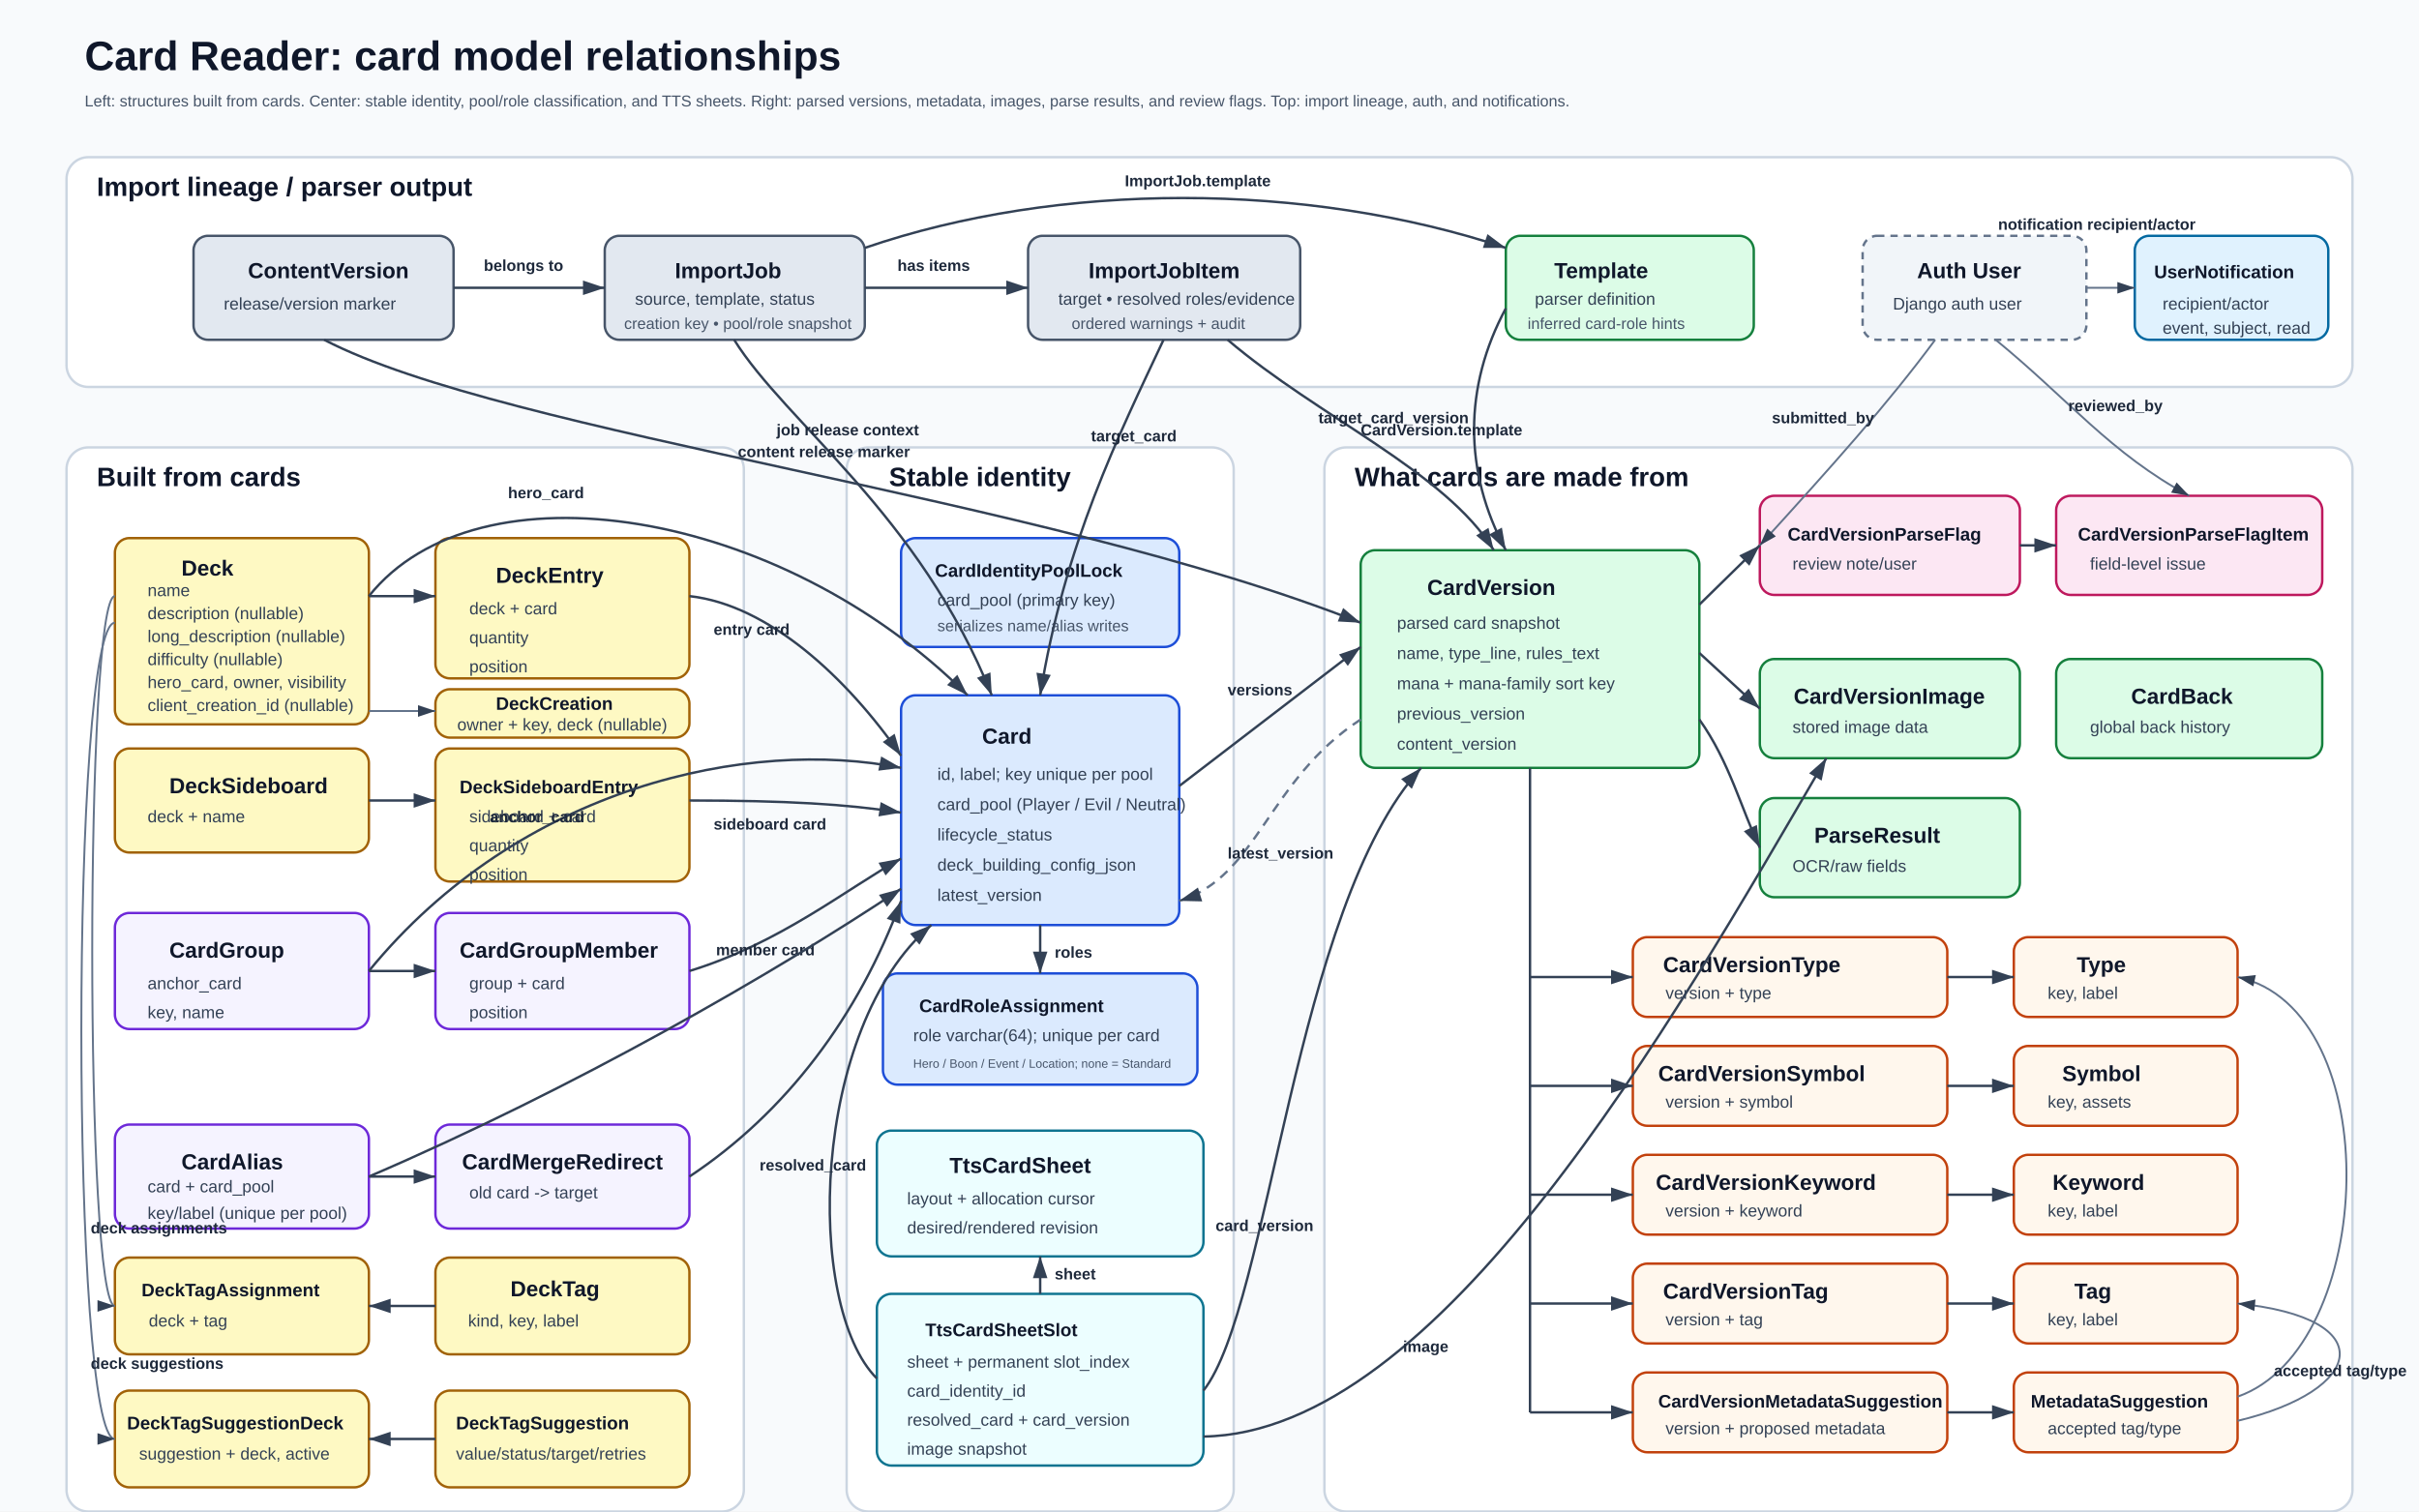
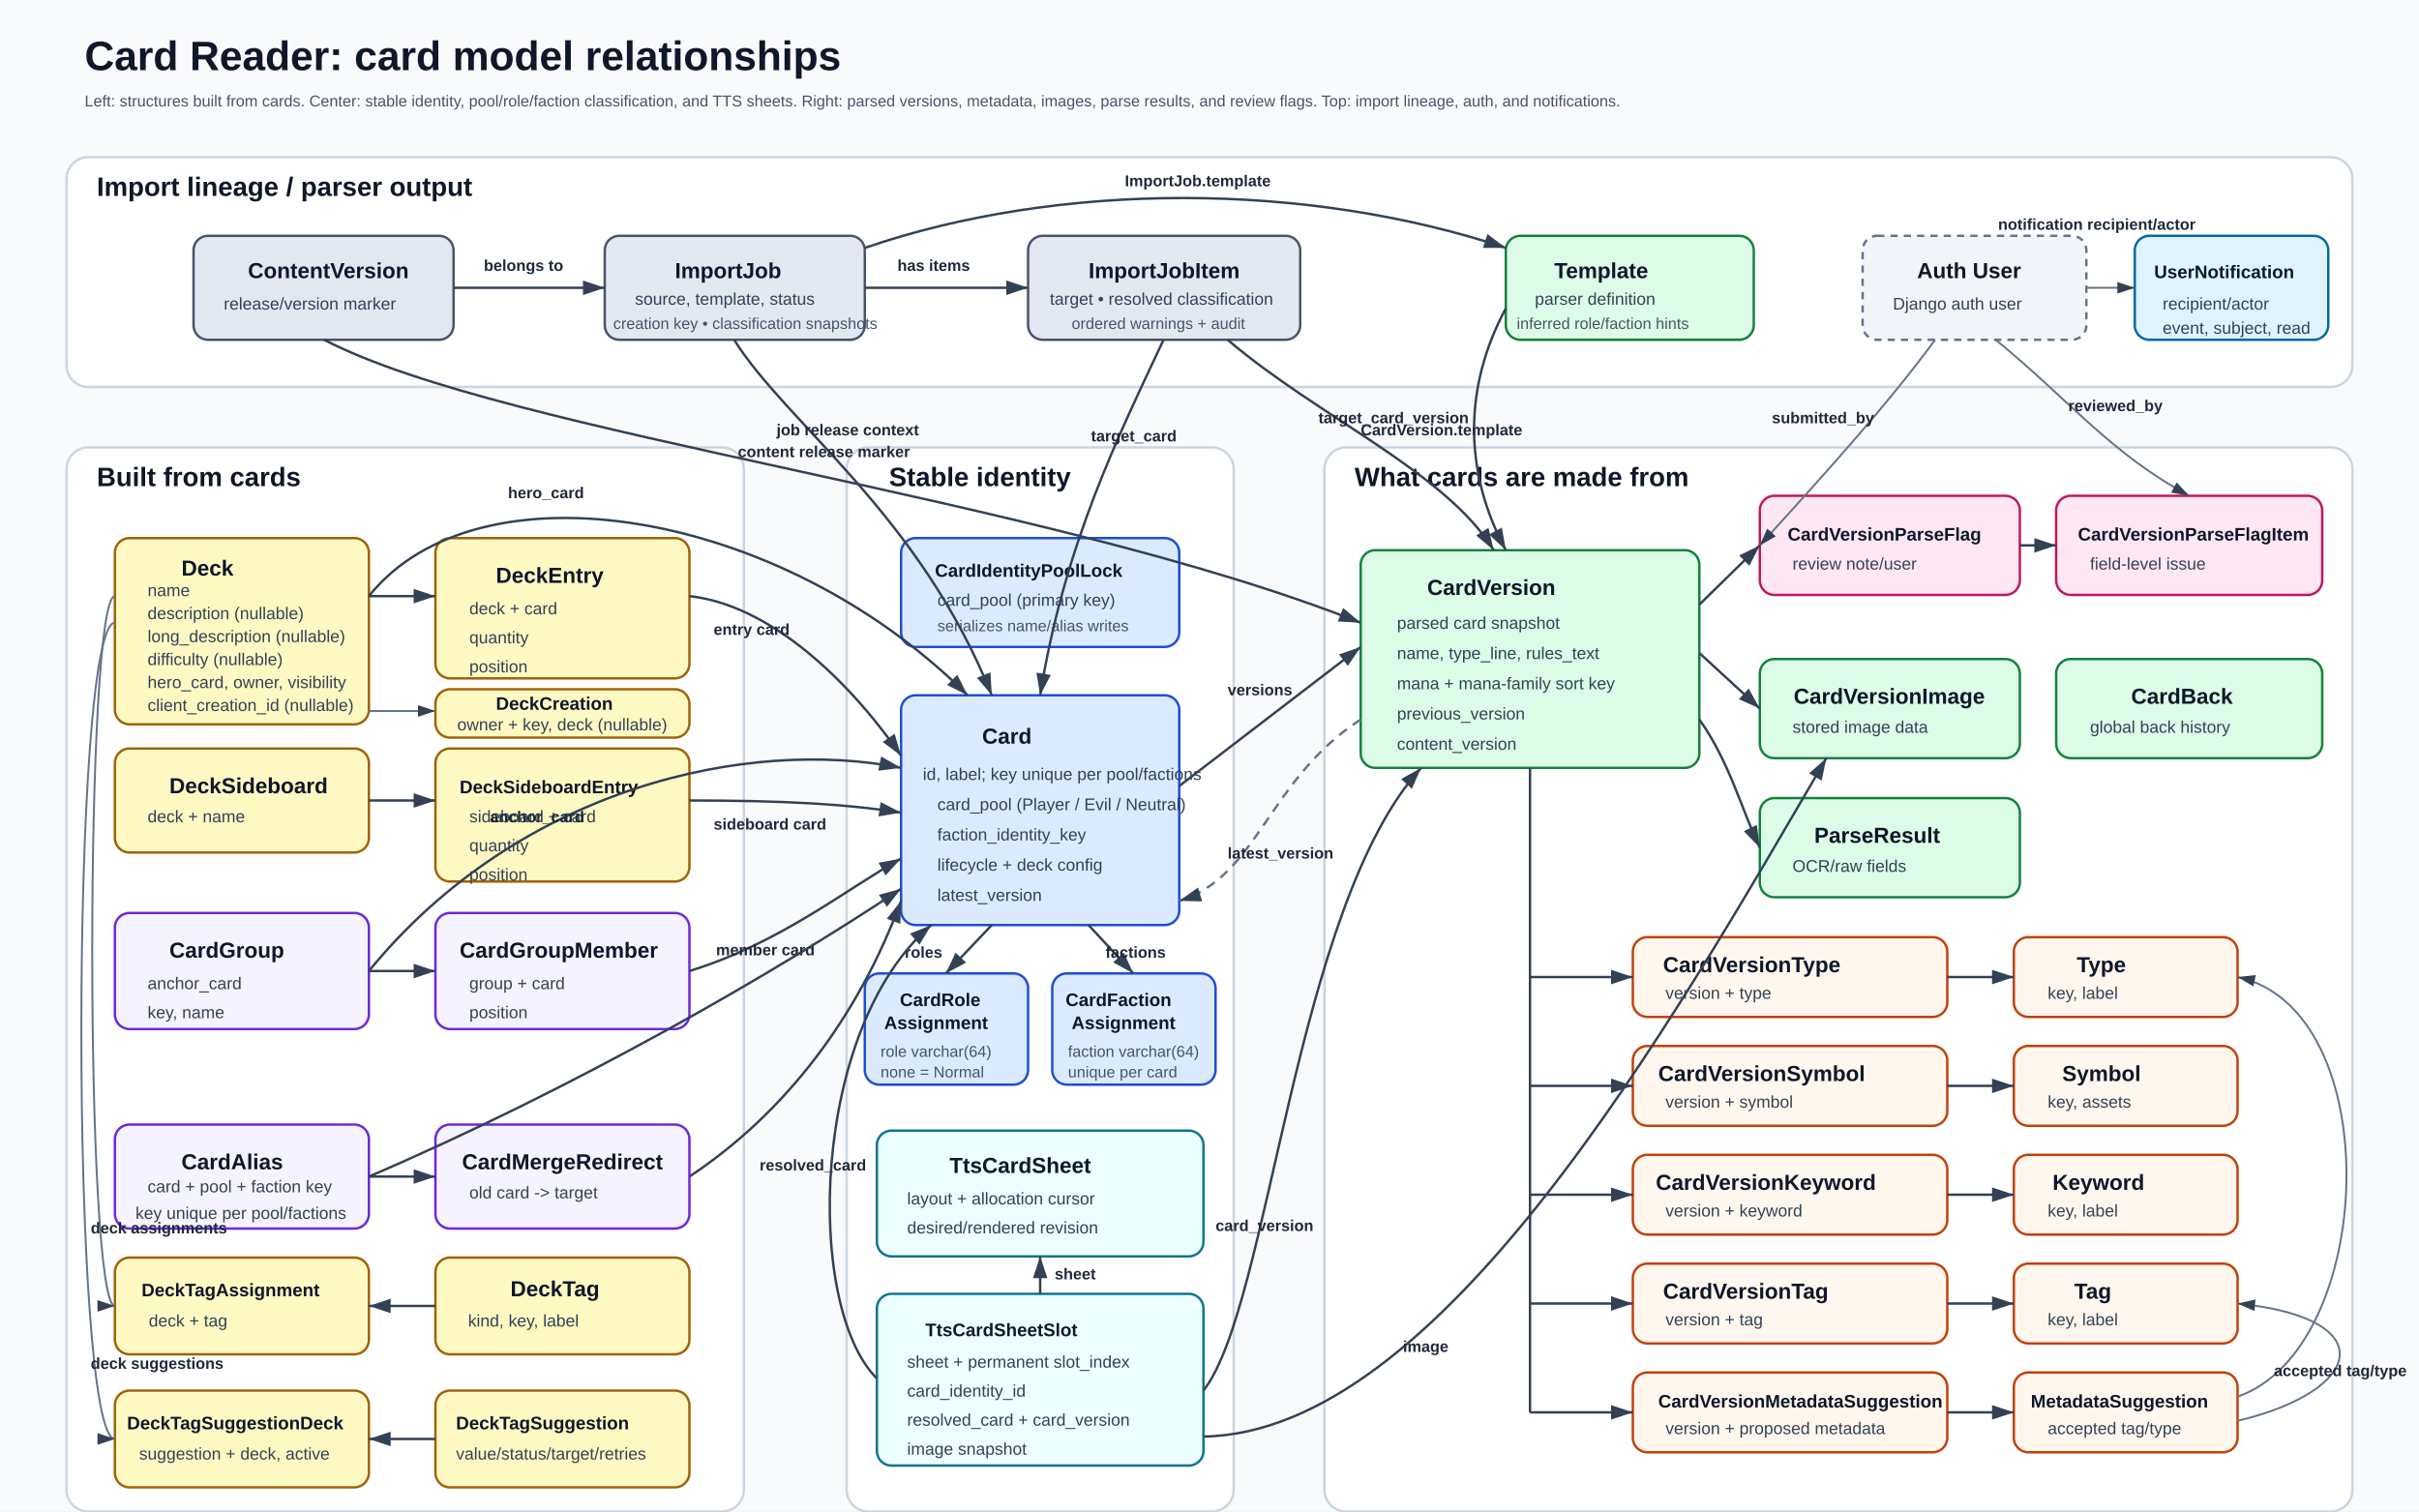
<svg xmlns="http://www.w3.org/2000/svg" width="2000" height="1250" viewBox="0 0 2000 1250" role="img" aria-labelledby="title desc">
  <defs>
    <marker id="arrow" markerWidth="10" markerHeight="10" refX="9" refY="3" orient="auto" markerUnits="strokeWidth">
      <path d="M0,0 L0,6 L9,3 z" fill="#334155" />
    </marker>
    <style>
      .bg { fill: #f8fafc; }
      .band { fill: #ffffff; stroke: #cbd5e1; stroke-width: 2; rx: 18; }
      .band-title { font: 700 22px Arial, sans-serif; fill: #0f172a; }
      .box { fill: #ffffff; stroke: #334155; stroke-width: 2; rx: 12; }
      .card { fill: #dbeafe; stroke: #1d4ed8; }
      .left { fill: #fef9c3; stroke: #a16207; }
      .group { fill: #f5f3ff; stroke: #6d28d9; }
      .version { fill: #dcfce7; stroke: #15803d; }
      .meta { fill: #fff7ed; stroke: #c2410c; }
      .review { fill: #fce7f3; stroke: #be185d; }
      .notify { fill: #e0f2fe; stroke: #0369a1; }
      .tts { fill: #ecfeff; stroke: #0e7490; }
      .import { fill: #e2e8f0; stroke: #475569; }
      .external { fill: #f1f5f9; stroke: #64748b; stroke-dasharray: 6 5; }
      .title { font: 700 18px Arial, sans-serif; fill: #0f172a; }
      .title-small { font: 700 15px Arial, sans-serif; fill: #0f172a; }
      .field { font: 14px Arial, sans-serif; fill: #334155; }
      .small { font: 13px Arial, sans-serif; fill: #475569; }
      .label { font: 13px Arial, sans-serif; fill: #1e293b; font-weight: 700; }
      .bus { stroke: #334155; stroke-width: 2; fill: none; }
      .line { stroke: #334155; stroke-width: 2; fill: none; marker-end: url(#arrow); }
      .soft { stroke: #64748b; stroke-width: 2; fill: none; stroke-dasharray: 8 6; marker-end: url(#arrow); }
      .thin { stroke: #64748b; stroke-width: 1.6; fill: none; marker-end: url(#arrow); }
    </style>
  </defs>
  <rect class="bg" width="2000" height="1250" />
  <text x="70" y="58" style="font: 800 34px Arial, sans-serif; fill: #0f172a;">Card Reader: card model relationships</text>
-   <text x="70" y="88" class="small">Left: structures built from cards. Center: stable identity, pool/role classification, and TTS sheets. Right: parsed versions, metadata, images, parse results, and review flags. Top: import lineage, auth, and notifications.</text>
+   <text x="70" y="88" class="small">Left: structures built from cards. Center: stable identity, pool/role/faction classification, and TTS sheets. Right: parsed versions, metadata, images, parse results, and review flags. Top: import lineage, auth, and notifications.</text>
  <rect class="band" x="55" y="130" width="1890" height="190" />
  <text class="band-title" x="80" y="162">Import lineage / parser output</text>
  <rect class="box import" x="160" y="195" width="215" height="86" />
  <text class="title" x="205" y="230">ContentVersion</text>
  <text class="field" x="185" y="256">release/version marker</text>
  <rect class="box import" x="500" y="195" width="215" height="86" />
  <text class="title" x="558" y="230">ImportJob</text>
  <text class="field" x="525" y="252">source, template, status</text>
-   <text class="small" x="516" y="272">creation key • pool/role snapshot</text>
+   <text class="small" x="507" y="272">creation key • classification snapshots</text>
  <rect class="box import" x="850" y="195" width="225" height="86" />
  <text class="title" x="900" y="230">ImportJobItem</text>
-   <text class="field" x="875" y="252">target • resolved roles/evidence</text>
+   <text class="field" x="868" y="252">target • resolved classification</text>
  <text class="small" x="886" y="272">ordered warnings + audit</text>
  <rect class="box version" x="1245" y="195" width="205" height="86" />
  <text class="title" x="1285" y="230">Template</text>
  <text class="field" x="1269" y="252">parser definition</text>
-   <text class="small" x="1263" y="272">inferred card-role hints</text>
+   <text class="small" x="1254" y="272">inferred role/faction hints</text>
  <rect class="box external" x="1540" y="195" width="185" height="86" />
  <text class="title" x="1585" y="230">Auth User</text>
  <text class="field" x="1565" y="256">Django auth user</text>
  <rect class="box notify" x="1765" y="195" width="160" height="86" />
  <text class="title-small" x="1781" y="230">UserNotification</text>
  <text class="field" x="1788" y="256">recipient/actor</text>
  <text class="field" x="1788" y="276">event, subject, read</text>
  <rect class="band" x="55" y="370" width="560" height="880" />
  <text class="band-title" x="80" y="402">Built from cards</text>
  <rect class="box left" x="95" y="445" width="210" height="154" />
  <text class="title" x="150" y="476">Deck</text>
  <text class="field" x="122" y="493">name</text>
  <text class="field" x="122" y="512">description (nullable)</text>
  <text class="field" x="122" y="531">long_description (nullable)</text>
  <text class="field" x="122" y="550">difficulty (nullable)</text>
  <text class="field" x="122" y="569">hero_card, owner, visibility</text>
  <text class="field" x="122" y="588">client_creation_id (nullable)</text>
  <rect class="box left" x="360" y="445" width="210" height="116" />
  <text class="title" x="410" y="482">DeckEntry</text>
  <text class="field" x="388" y="508">deck + card</text>
  <text class="field" x="388" y="532">quantity</text>
  <text class="field" x="388" y="556">position</text>
  <rect class="box left" x="360" y="570" width="210" height="40" />
  <text class="title-small" x="410" y="587">DeckCreation</text>
  <text class="field" x="378" y="604">owner + key, deck (nullable)</text>
  <rect class="box left" x="95" y="619" width="210" height="86" />
  <text class="title" x="140" y="656">DeckSideboard</text>
  <text class="field" x="122" y="680">deck + name</text>
  <rect class="box left" x="360" y="619" width="210" height="110" />
  <text class="title-small" x="380" y="656">DeckSideboardEntry</text>
  <text class="field" x="388" y="680">sideboard + card</text>
  <text class="field" x="388" y="704">quantity</text>
  <text class="field" x="388" y="728">position</text>
  <rect class="box group" x="95" y="755" width="210" height="96" />
  <text class="title" x="140" y="792">CardGroup</text>
  <text class="field" x="122" y="818">anchor_card</text>
  <text class="field" x="122" y="842">key, name</text>
  <rect class="box group" x="360" y="755" width="210" height="96" />
  <text class="title" x="380" y="792">CardGroupMember</text>
  <text class="field" x="388" y="818">group + card</text>
  <text class="field" x="388" y="842">position</text>
  <rect class="box group" x="95" y="930" width="210" height="86" />
  <text class="title" x="150" y="967">CardAlias</text>
-   <text class="field" x="122" y="986">card + card_pool</text>
-   <text class="field" x="122" y="1008">key/label (unique per pool)</text>
+   <text class="field" x="122" y="986">card + pool + faction key</text>
+   <text class="field" x="112" y="1008">key unique per pool/factions</text>
  <rect class="box group" x="360" y="930" width="210" height="86" />
  <text class="title" x="382" y="967">CardMergeRedirect</text>
  <text class="field" x="388" y="991">old card -&gt; target</text>
  <rect class="box left" x="95" y="1040" width="210" height="80" />
  <text class="title-small" x="117" y="1072">DeckTagAssignment</text>
  <text class="field" x="123" y="1097">deck + tag</text>
  <rect class="box left" x="360" y="1040" width="210" height="80" />
  <text class="title" x="422" y="1072">DeckTag</text>
  <text class="field" x="387" y="1097">kind, key, label</text>
  <rect class="box left" x="95" y="1150" width="210" height="80" />
  <text class="title-small" x="105" y="1182">DeckTagSuggestionDeck</text>
  <text class="field" x="115" y="1207">suggestion + deck, active</text>
  <rect class="box left" x="360" y="1150" width="210" height="80" />
  <text class="title-small" x="377" y="1182">DeckTagSuggestion</text>
  <text class="field" x="377" y="1207">value/status/target/retries</text>
  <rect class="band" x="700" y="370" width="320" height="880" />
  <text class="band-title" x="735" y="402">Stable identity</text>
  <rect class="box card" x="745" y="445" width="230" height="90" />
  <text class="title-small" x="773" y="477">CardIdentityPoolLock</text>
  <text class="field" x="775" y="501">card_pool (primary key)</text>
  <text class="small" x="775" y="522">serializes name/alias writes</text>
  <rect class="box card" x="745" y="575" width="230" height="190" />
  <text class="title" x="812" y="615">Card</text>
-   <text class="field" x="775" y="645">id, label; key unique per pool</text>
+   <text class="field" x="763" y="645">id, label; key unique per pool/factions</text>
  <text class="field" x="775" y="670">card_pool (Player / Evil / Neutral)</text>
-   <text class="field" x="775" y="695">lifecycle_status</text>
-   <text class="field" x="775" y="720">deck_building_config_json</text>
+   <text class="field" x="775" y="695">faction_identity_key</text>
+   <text class="field" x="775" y="720">lifecycle + deck config</text>
  <text class="field" x="775" y="745">latest_version</text>
-   <rect class="box card" x="730" y="805" width="260" height="92" />
-   <text x="760" y="837" class="title-small">CardRoleAssignment</text>
-   <text x="755" y="861" class="field">role varchar(64); unique per card</text>
-   <text x="755" y="883" class="small" style="font-size:10px">Hero / Boon / Event / Location; none = Standard</text>
+   <rect class="box card" x="715" y="805" width="135" height="92" />
+   <text x="744" y="832" class="title-small">CardRole</text>
+   <text x="731" y="851" class="title-small">Assignment</text>
+   <text x="728" y="874" class="small">role varchar(64)</text>
+   <text x="728" y="891" class="small">none = Normal</text>
+   <rect class="box card" x="870" y="805" width="135" height="92" />
+   <text x="881" y="832" class="title-small">CardFaction</text>
+   <text x="886" y="851" class="title-small">Assignment</text>
+   <text x="883" y="874" class="small">faction varchar(64)</text>
+   <text x="883" y="891" class="small">unique per card</text>
  <rect class="box tts" x="725" y="935" width="270" height="104" />
  <text class="title" x="785" y="970">TtsCardSheet</text>
  <text class="field" x="750" y="996">layout + allocation cursor</text>
  <text class="field" x="750" y="1020">desired/rendered revision</text>
  <rect class="box tts" x="725" y="1070" width="270" height="142" />
  <text class="title-small" x="765" y="1105">TtsCardSheetSlot</text>
  <text class="field" x="750" y="1131">sheet + permanent slot_index</text>
  <text class="field" x="750" y="1155">card_identity_id</text>
  <text class="field" x="750" y="1179">resolved_card + card_version</text>
  <text class="field" x="750" y="1203">image snapshot</text>
  <rect class="band" x="1095" y="370" width="850" height="880" />
  <text class="band-title" x="1120" y="402">What cards are made from</text>
  <rect class="box version" x="1125" y="455" width="280" height="180" />
  <text class="title" x="1180" y="492">CardVersion</text>
  <text class="field" x="1155" y="520">parsed card snapshot</text>
  <text class="field" x="1155" y="545">name, type_line, rules_text</text>
  <text class="field" x="1155" y="570">mana + mana-family sort key</text>
  <text class="field" x="1155" y="595">previous_version</text>
  <text class="field" x="1155" y="620">content_version</text>
  <rect class="box review" x="1455" y="410" width="215" height="82" />
  <text class="title-small" x="1478" y="447">CardVersionParseFlag</text>
  <text class="field" x="1482" y="471">review note/user</text>
  <rect class="box review" x="1700" y="410" width="220" height="82" />
  <text class="title-small" x="1718" y="447">CardVersionParseFlagItem</text>
  <text class="field" x="1728" y="471">field-level issue</text>
  <rect class="box version" x="1455" y="545" width="215" height="82" />
  <text class="title" x="1483" y="582">CardVersionImage</text>
  <text class="field" x="1482" y="606">stored image data</text>
  <rect class="box version" x="1700" y="545" width="220" height="82" />
  <text class="title" x="1762" y="582">CardBack</text>
  <text class="field" x="1728" y="606">global back history</text>
  <rect class="box version" x="1455" y="660" width="215" height="82" />
  <text class="title" x="1500" y="697">ParseResult</text>
  <text class="field" x="1482" y="721">OCR/raw fields</text>
  <rect class="box meta" x="1350" y="775" width="260" height="66" />
  <text class="title" x="1375" y="804">CardVersionType</text>
  <text class="field" x="1377" y="826">version + type</text>
  <rect class="box meta" x="1350" y="865" width="260" height="66" />
  <text class="title" x="1371" y="894">CardVersionSymbol</text>
  <text class="field" x="1377" y="916">version + symbol</text>
  <rect class="box meta" x="1350" y="955" width="260" height="66" />
  <text class="title" x="1369" y="984">CardVersionKeyword</text>
  <text class="field" x="1377" y="1006">version + keyword</text>
  <rect class="box meta" x="1350" y="1045" width="260" height="66" />
  <text class="title" x="1375" y="1074">CardVersionTag</text>
  <text class="field" x="1377" y="1096">version + tag</text>
  <rect class="box meta" x="1350" y="1135" width="260" height="66" />
  <text class="title-small" x="1371" y="1164">CardVersionMetadataSuggestion</text>
  <text class="field" x="1377" y="1186">version + proposed metadata</text>
  <rect class="box meta" x="1665" y="775" width="185" height="66" />
  <text class="title" x="1717" y="804">Type</text>
  <text class="field" x="1693" y="826">key, label</text>
  <rect class="box meta" x="1665" y="865" width="185" height="66" />
  <text class="title" x="1705" y="894">Symbol</text>
  <text class="field" x="1693" y="916">key, assets</text>
  <rect class="box meta" x="1665" y="955" width="185" height="66" />
  <text class="title" x="1697" y="984">Keyword</text>
  <text class="field" x="1693" y="1006">key, label</text>
  <rect class="box meta" x="1665" y="1045" width="185" height="66" />
  <text class="title" x="1715" y="1074">Tag</text>
  <text class="field" x="1693" y="1096">key, label</text>
  <rect class="box meta" x="1665" y="1135" width="185" height="66" />
  <text class="title-small" x="1679" y="1164">MetadataSuggestion</text>
  <text class="field" x="1693" y="1186">accepted tag/type</text>
  <path class="line" d="M375 238 L500 238" />
  <text class="label" x="400" y="224">belongs to</text>
  <path class="line" d="M715 238 L850 238" />
  <text class="label" x="742" y="224">has items</text>
  <path class="line" d="M715 205 C875 150, 1080 150, 1245 205" />
  <text class="label" x="930" y="154">ImportJob.template</text>
  <path class="line" d="M607 281 C650 350, 760 425, 820 575" />
  <text class="label" x="642" y="360">job release context</text>
  <path class="line" d="M962 281 C925 360, 880 450, 860 575" />
  <text class="label" x="902" y="365">target_card</text>
  <path class="line" d="M1015 281 C1090 345, 1195 390, 1235 455" />
  <text class="label" x="1090" y="350">target_card_version</text>
  <path class="line" d="M268 281 C420 360, 860 410, 1125 515" />
  <text class="label" x="610" y="378">content release marker</text>
  <path class="line" d="M1245 255 C1210 320, 1210 390, 1245 455" />
  <text class="label" x="1125" y="360">CardVersion.template</text>
  <path class="thin" d="M1725 238 L1765 238" />
  <text class="label" x="1652" y="190">notification recipient/actor</text>
  <path class="line" d="M305 493 L360 493" />
  <path class="thin" d="M305 588 L360 588" />
  <path class="line" d="M305 662 L360 662" />
  <path class="line" d="M305 803 L360 803" />
  <path class="line" d="M305 973 L360 973" />
  <path class="line" d="M360 1080 L305 1080" />
  <path class="line" d="M360 1190 L305 1190" />
  <path class="thin" d="M95 493 C70 493, 70 1080, 95 1080" />
  <text class="label" x="75" y="1020">deck assignments</text>
  <path class="thin" d="M95 515 C58 515, 58 1190, 95 1190" />
  <text class="label" x="75" y="1132">deck suggestions</text>
  <path class="line" d="M570 493 C635 500, 700 560, 745 625" />
  <text class="label" x="590" y="525">entry card</text>
  <path class="line" d="M570 662 C650 662, 700 665, 745 672" />
  <text class="label" x="590" y="686">sideboard card</text>
  <path class="line" d="M570 803 C645 780, 700 735, 745 710" />
  <text class="label" x="592" y="790">member card</text>
  <path class="line" d="M305 493 C395 380, 645 420, 800 575" />
  <text class="label" x="420" y="412">hero_card</text>
  <path class="line" d="M305 803 C430 650, 620 610, 745 635" />
  <text class="label" x="405" y="680">anchor_card</text>
  <path class="line" d="M305 973 C475 900, 640 805, 745 735" />
  <path class="line" d="M570 973 C650 920, 710 840, 745 745" />
  <path class="line" d="M975 650 L1125 535" />
  <text class="label" x="1015" y="575">versions</text>
  <path class="soft" d="M1125 595 C1048 645, 1040 725, 975 745" />
  <text class="label" x="1015" y="710">latest_version</text>
-   <path class="line" d="M860 765 L860 805" />
-   <text class="label" x="872" y="792">roles</text>
+   <path class="line" d="M820 765 L782 805" />
+   <text class="label" x="748" y="792">roles</text>
+   <path class="line" d="M900 765 L937 805" />
+   <text class="label" x="914" y="792">factions</text>
  <path class="line" d="M860 1070 L860 1039" />
  <text class="label" x="872" y="1058">sheet</text>
  <path class="line" d="M725 1140 C665 1080, 670 850, 770 765" />
  <text class="label" x="628" y="968">resolved_card</text>
  <path class="line" d="M995 1150 C1050 1080, 1070 750, 1175 635" />
  <text class="label" x="1005" y="1018">card_version</text>
  <path class="line" d="M995 1188 C1190 1185, 1380 850, 1510 627" />
  <text class="label" x="1160" y="1118">image</text>
  <path class="line" d="M1405 500 L1455 451" />
  <path class="line" d="M1405 540 L1455 586" />
  <path class="line" d="M1405 595 C1430 630, 1440 670, 1455 701" />
  <path class="line" d="M1670 451 L1700 451" />
  <path class="bus" d="M1265 635 L1265 1168" />
  <path class="line" d="M1265 808 L1350 808" />
  <path class="line" d="M1265 898 L1350 898" />
  <path class="line" d="M1265 988 L1350 988" />
  <path class="line" d="M1265 1078 L1350 1078" />
  <path class="line" d="M1265 1168 L1350 1168" />
  <path class="line" d="M1610 808 L1665 808" />
  <path class="line" d="M1610 898 L1665 898" />
  <path class="line" d="M1610 988 L1665 988" />
  <path class="line" d="M1610 1078 L1665 1078" />
  <path class="line" d="M1610 1168 L1665 1168" />
  <path class="thin" d="M1850 1155 C1965 1115, 1975 835, 1850 808" />
  <path class="thin" d="M1850 1175 C1955 1150, 1970 1090, 1850 1078" />
  <text class="label" x="1880" y="1138">accepted tag/type</text>
  <path class="thin" d="M1600 281 C1560 335, 1515 385, 1455 451" />
  <text class="label" x="1465" y="350">submitted_by</text>
  <path class="thin" d="M1650 281 C1710 330, 1745 375, 1810 410" />
  <text class="label" x="1710" y="340">reviewed_by</text>
</svg>
